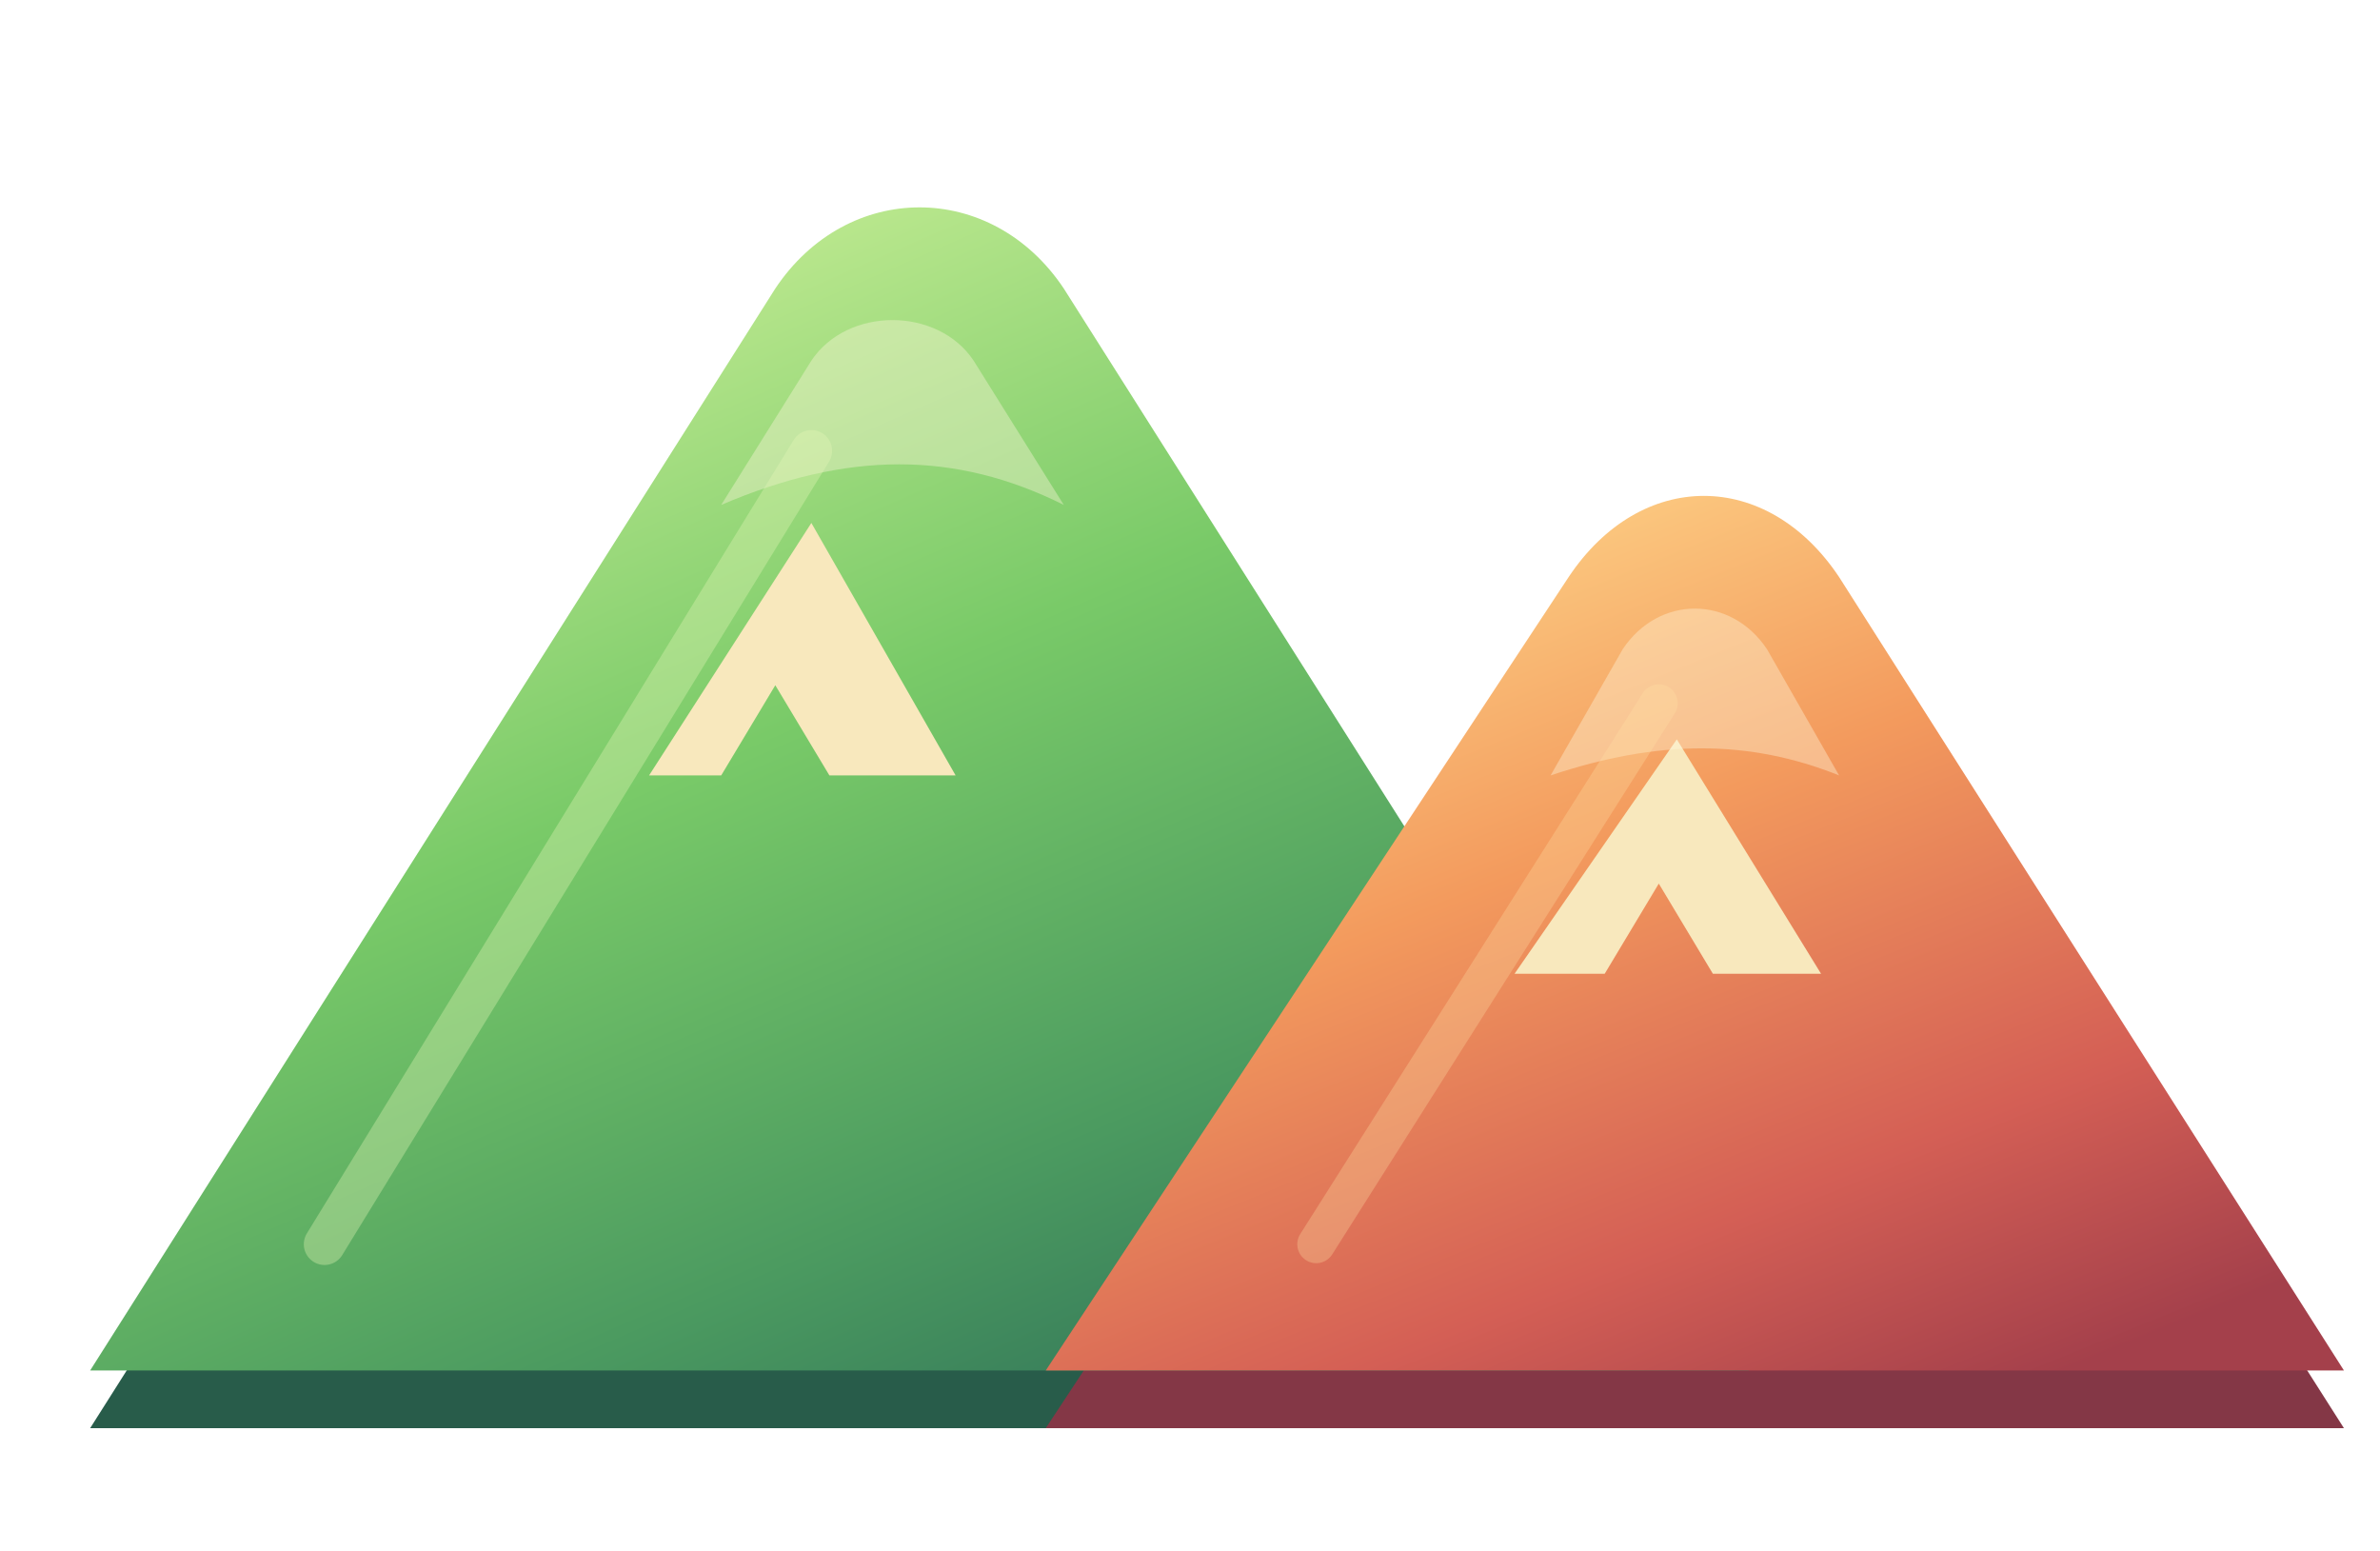
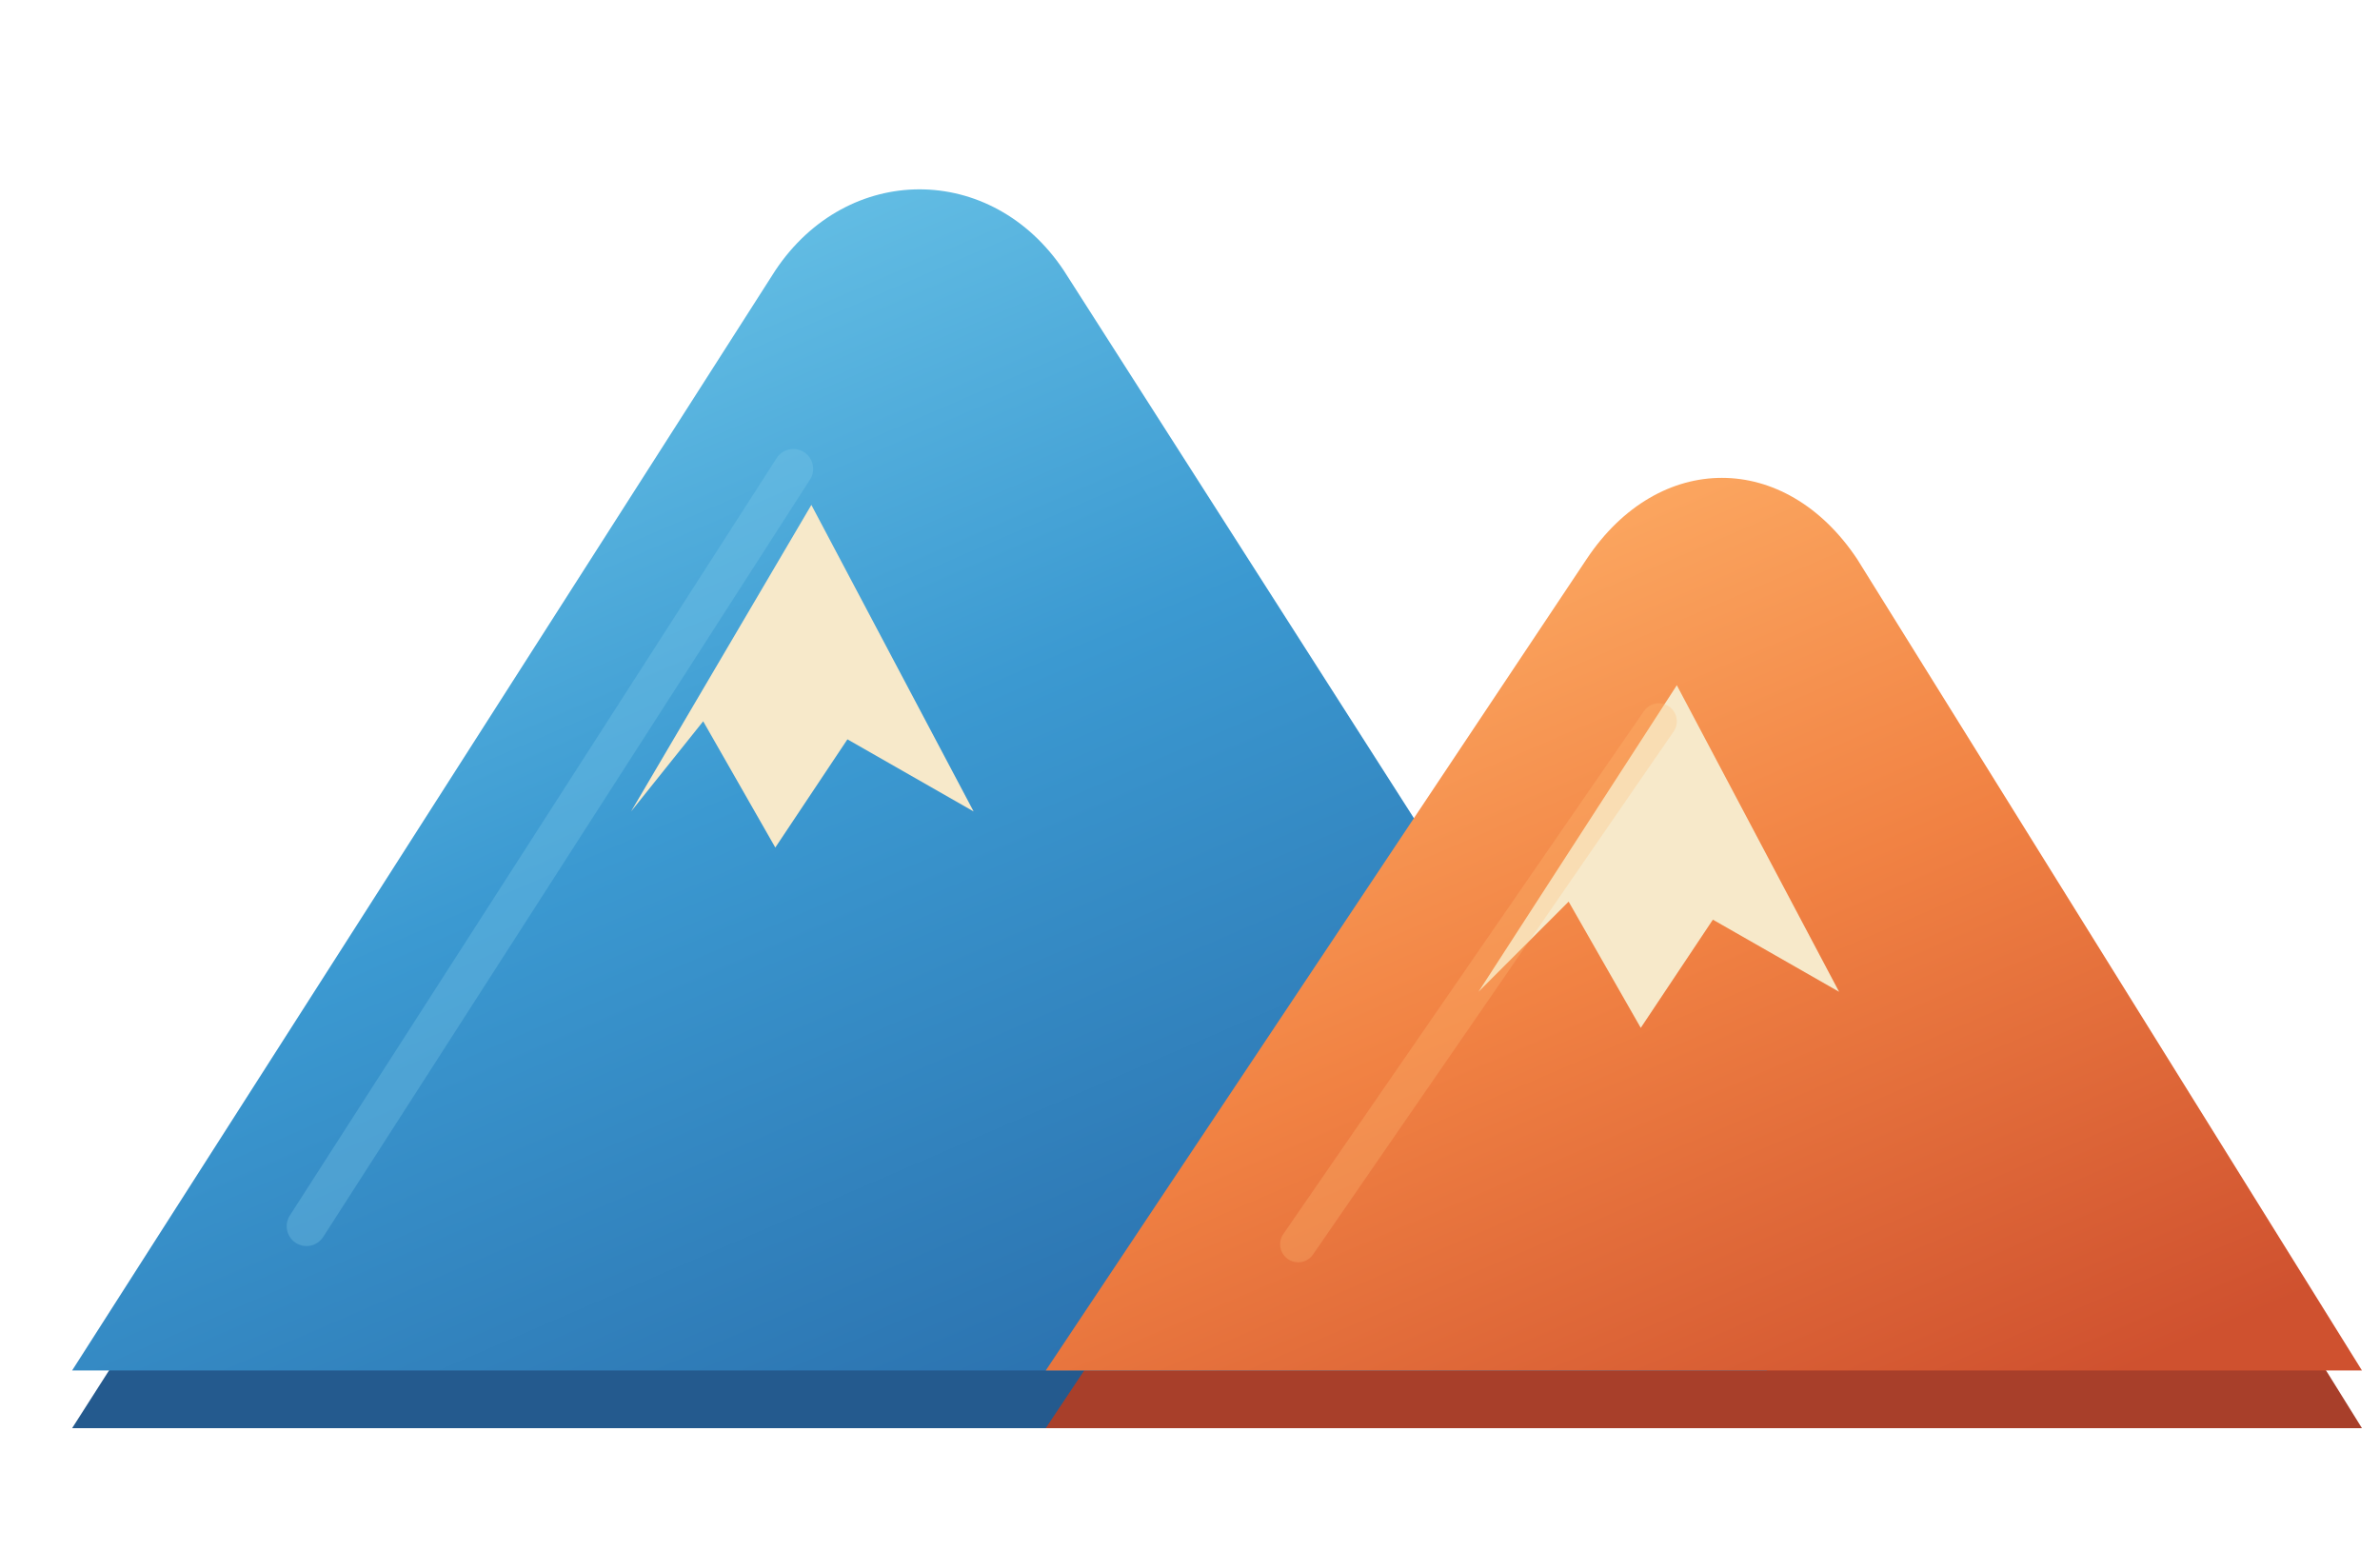
- <svg xmlns="http://www.w3.org/2000/svg" viewBox="0 0 132 86" role="img" aria-label="Slovo M kao planina">
+ <svg xmlns="http://www.w3.org/2000/svg" viewBox="0 0 132 86" role="img" aria-label="Slovo M kao planine iz Zemljopis logoa">
  <defs>
-     <linearGradient id="mountain-green-face" x1="0.2" x2="0.82" y1="0" y2="1">
-       <stop offset="0" stop-color="#d2f29b" />
-       <stop offset="0.42" stop-color="#79ca68" />
-       <stop offset="0.76" stop-color="#4b9a60" />
-       <stop offset="1" stop-color="#2f7058" />
+     <linearGradient id="logo-blue-mountain" x1="0.2" x2="0.82" y1="0" y2="1">
+       <stop offset="0" stop-color="#70c9ea" />
+       <stop offset="0.46" stop-color="#3b99d1" />
+       <stop offset="1" stop-color="#286aa8" />
    </linearGradient>
-     <linearGradient id="mountain-coral-face" x1="0.18" x2="0.78" y1="0" y2="1">
-       <stop offset="0" stop-color="#ffdc8e" />
-       <stop offset="0.4" stop-color="#f39a5d" />
-       <stop offset="0.76" stop-color="#d45f55" />
-       <stop offset="1" stop-color="#a4404b" />
+     <linearGradient id="logo-orange-mountain" x1="0.18" x2="0.82" y1="0" y2="1">
+       <stop offset="0" stop-color="#ffb36a" />
+       <stop offset="0.5" stop-color="#f18243" />
+       <stop offset="1" stop-color="#cf512f" />
    </linearGradient>
  </defs>
  <g transform="translate(0 3.2)">
-     <path fill="#285c4a" d="M5 76 43 16c4-6 12-6 16 0l38 60H5Z" />
-     <path fill="#843746" d="M58 76 87 32c4-6 11-6 15 0l28 44H58Z" />
+     <path fill="#245a8e" d="M4 76 43 15c4-6 12-6 16 0l39 61H4Z" />
+     <path fill="#a83f2a" d="M58 76 88 31c4-6 11-6 15 0l28 45H58Z" />
  </g>
-   <path fill="url(#mountain-green-face)" d="M5 76 43 16c4-6 12-6 16 0l38 60H5Z" />
-   <path fill="url(#mountain-coral-face)" d="M58 76 87 32c4-6 11-6 15 0l28 44H58Z" />
-   <g fill="#f8e8bd">
-     <path d="m36 43 9-14 8 14h-7l-3-5-3 5h-4Z" />
-     <path d="m84 54 9-13 8 13h-6l-3-5-3 5h-5Z" />
-   </g>
-   <g fill="#fff6dd" opacity="0.38">
-     <path d="M45 20c2-3 7-3 9 0l5 8c-6-3-12-3-19 0l5-8Z" />
-     <path d="M90 36c2-3 6-3 8 0l4 7c-5-2-10-2-16 0l4-7Z" />
-   </g>
-   <path d="M18 69 45 25" fill="none" stroke="#e5f7b7" stroke-linecap="round" stroke-width="2.3" opacity="0.35" />
-   <path d="M73 69 92 39" fill="none" stroke="#ffe1a6" stroke-linecap="round" stroke-width="2.1" opacity="0.3" />
+   <path fill="url(#logo-blue-mountain)" d="M4 76 43 15c4-6 12-6 16 0l39 61H4Z" />
+   <path fill="url(#logo-orange-mountain)" d="M58 76 88 31c4-6 11-6 15 0l28 45H58Z" />
+   <path fill="#f7e9ca" d="m35 45 10-17 9 17-7-4-4 6-4-7-4 5Z" />
+   <path fill="#f7e9ca" d="m82 55 11-17 9 17-7-4-4 6-4-7-5 5Z" />
+   <path d="M17 68 44 26" fill="none" stroke="#82cdeb" stroke-linecap="round" stroke-width="2.2" opacity="0.3" />
+   <path d="M72 69 92 40" fill="none" stroke="#ffbd78" stroke-linecap="round" stroke-width="2" opacity="0.28" />
</svg>
